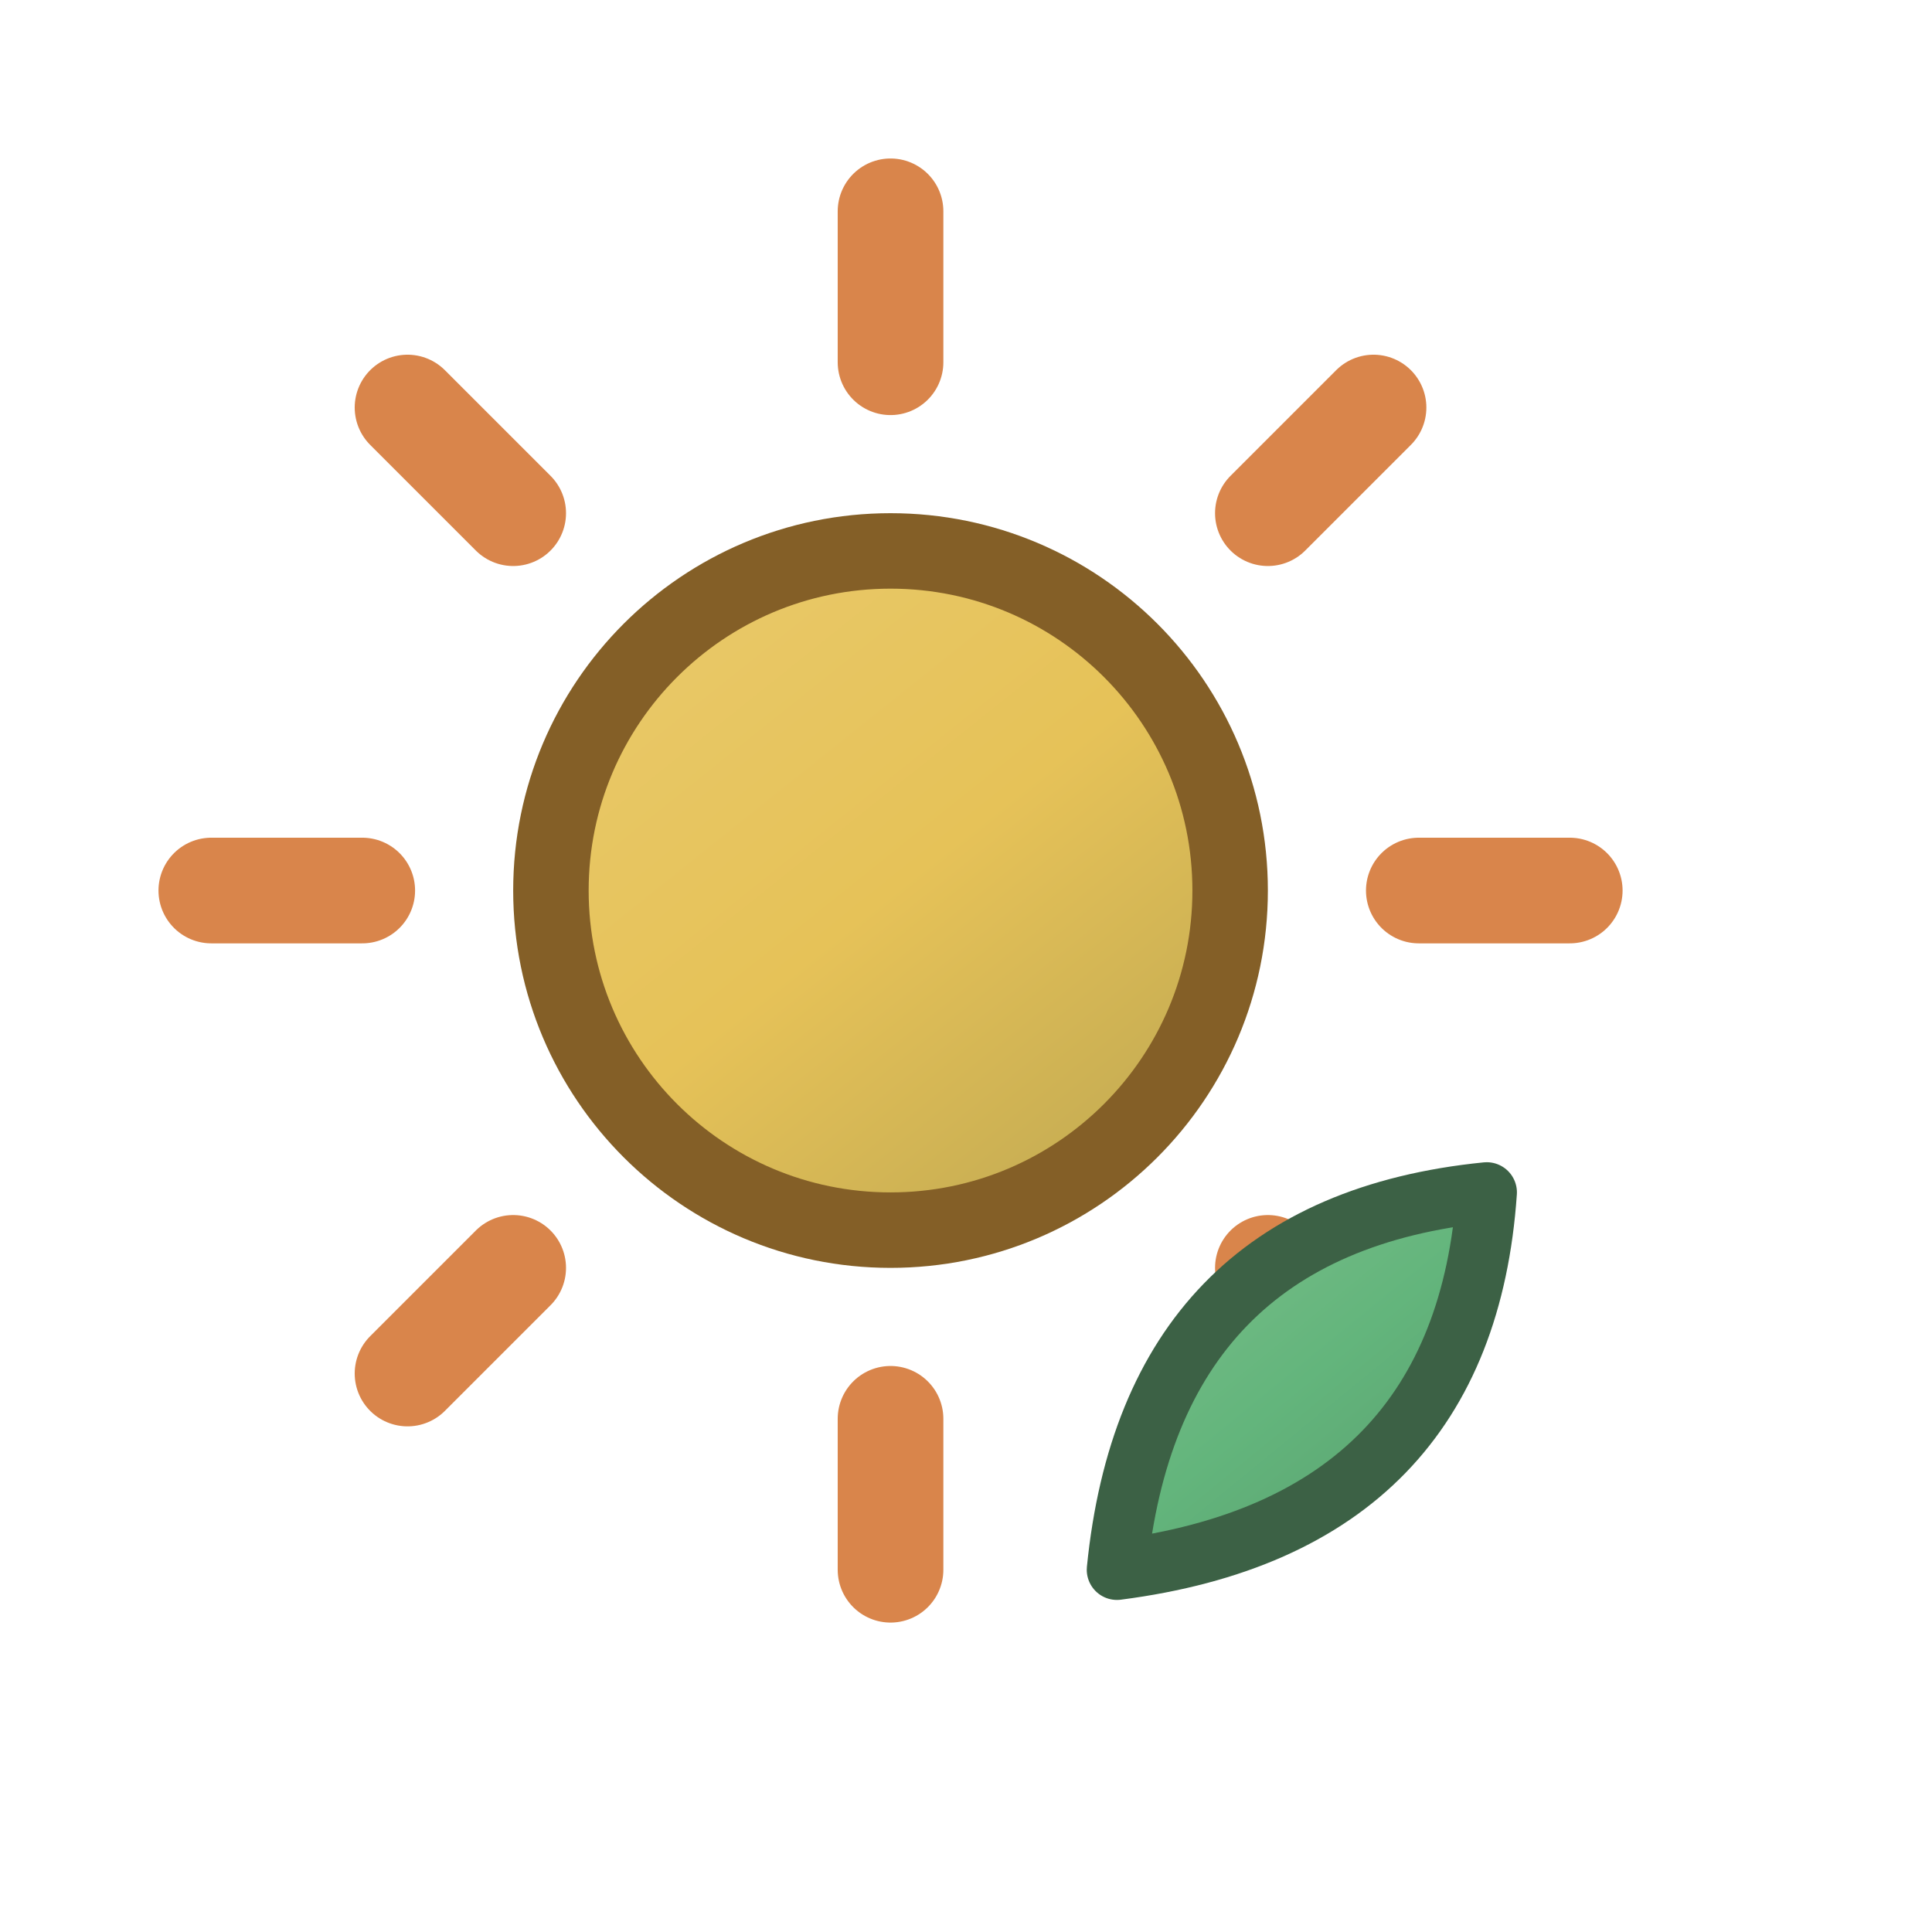
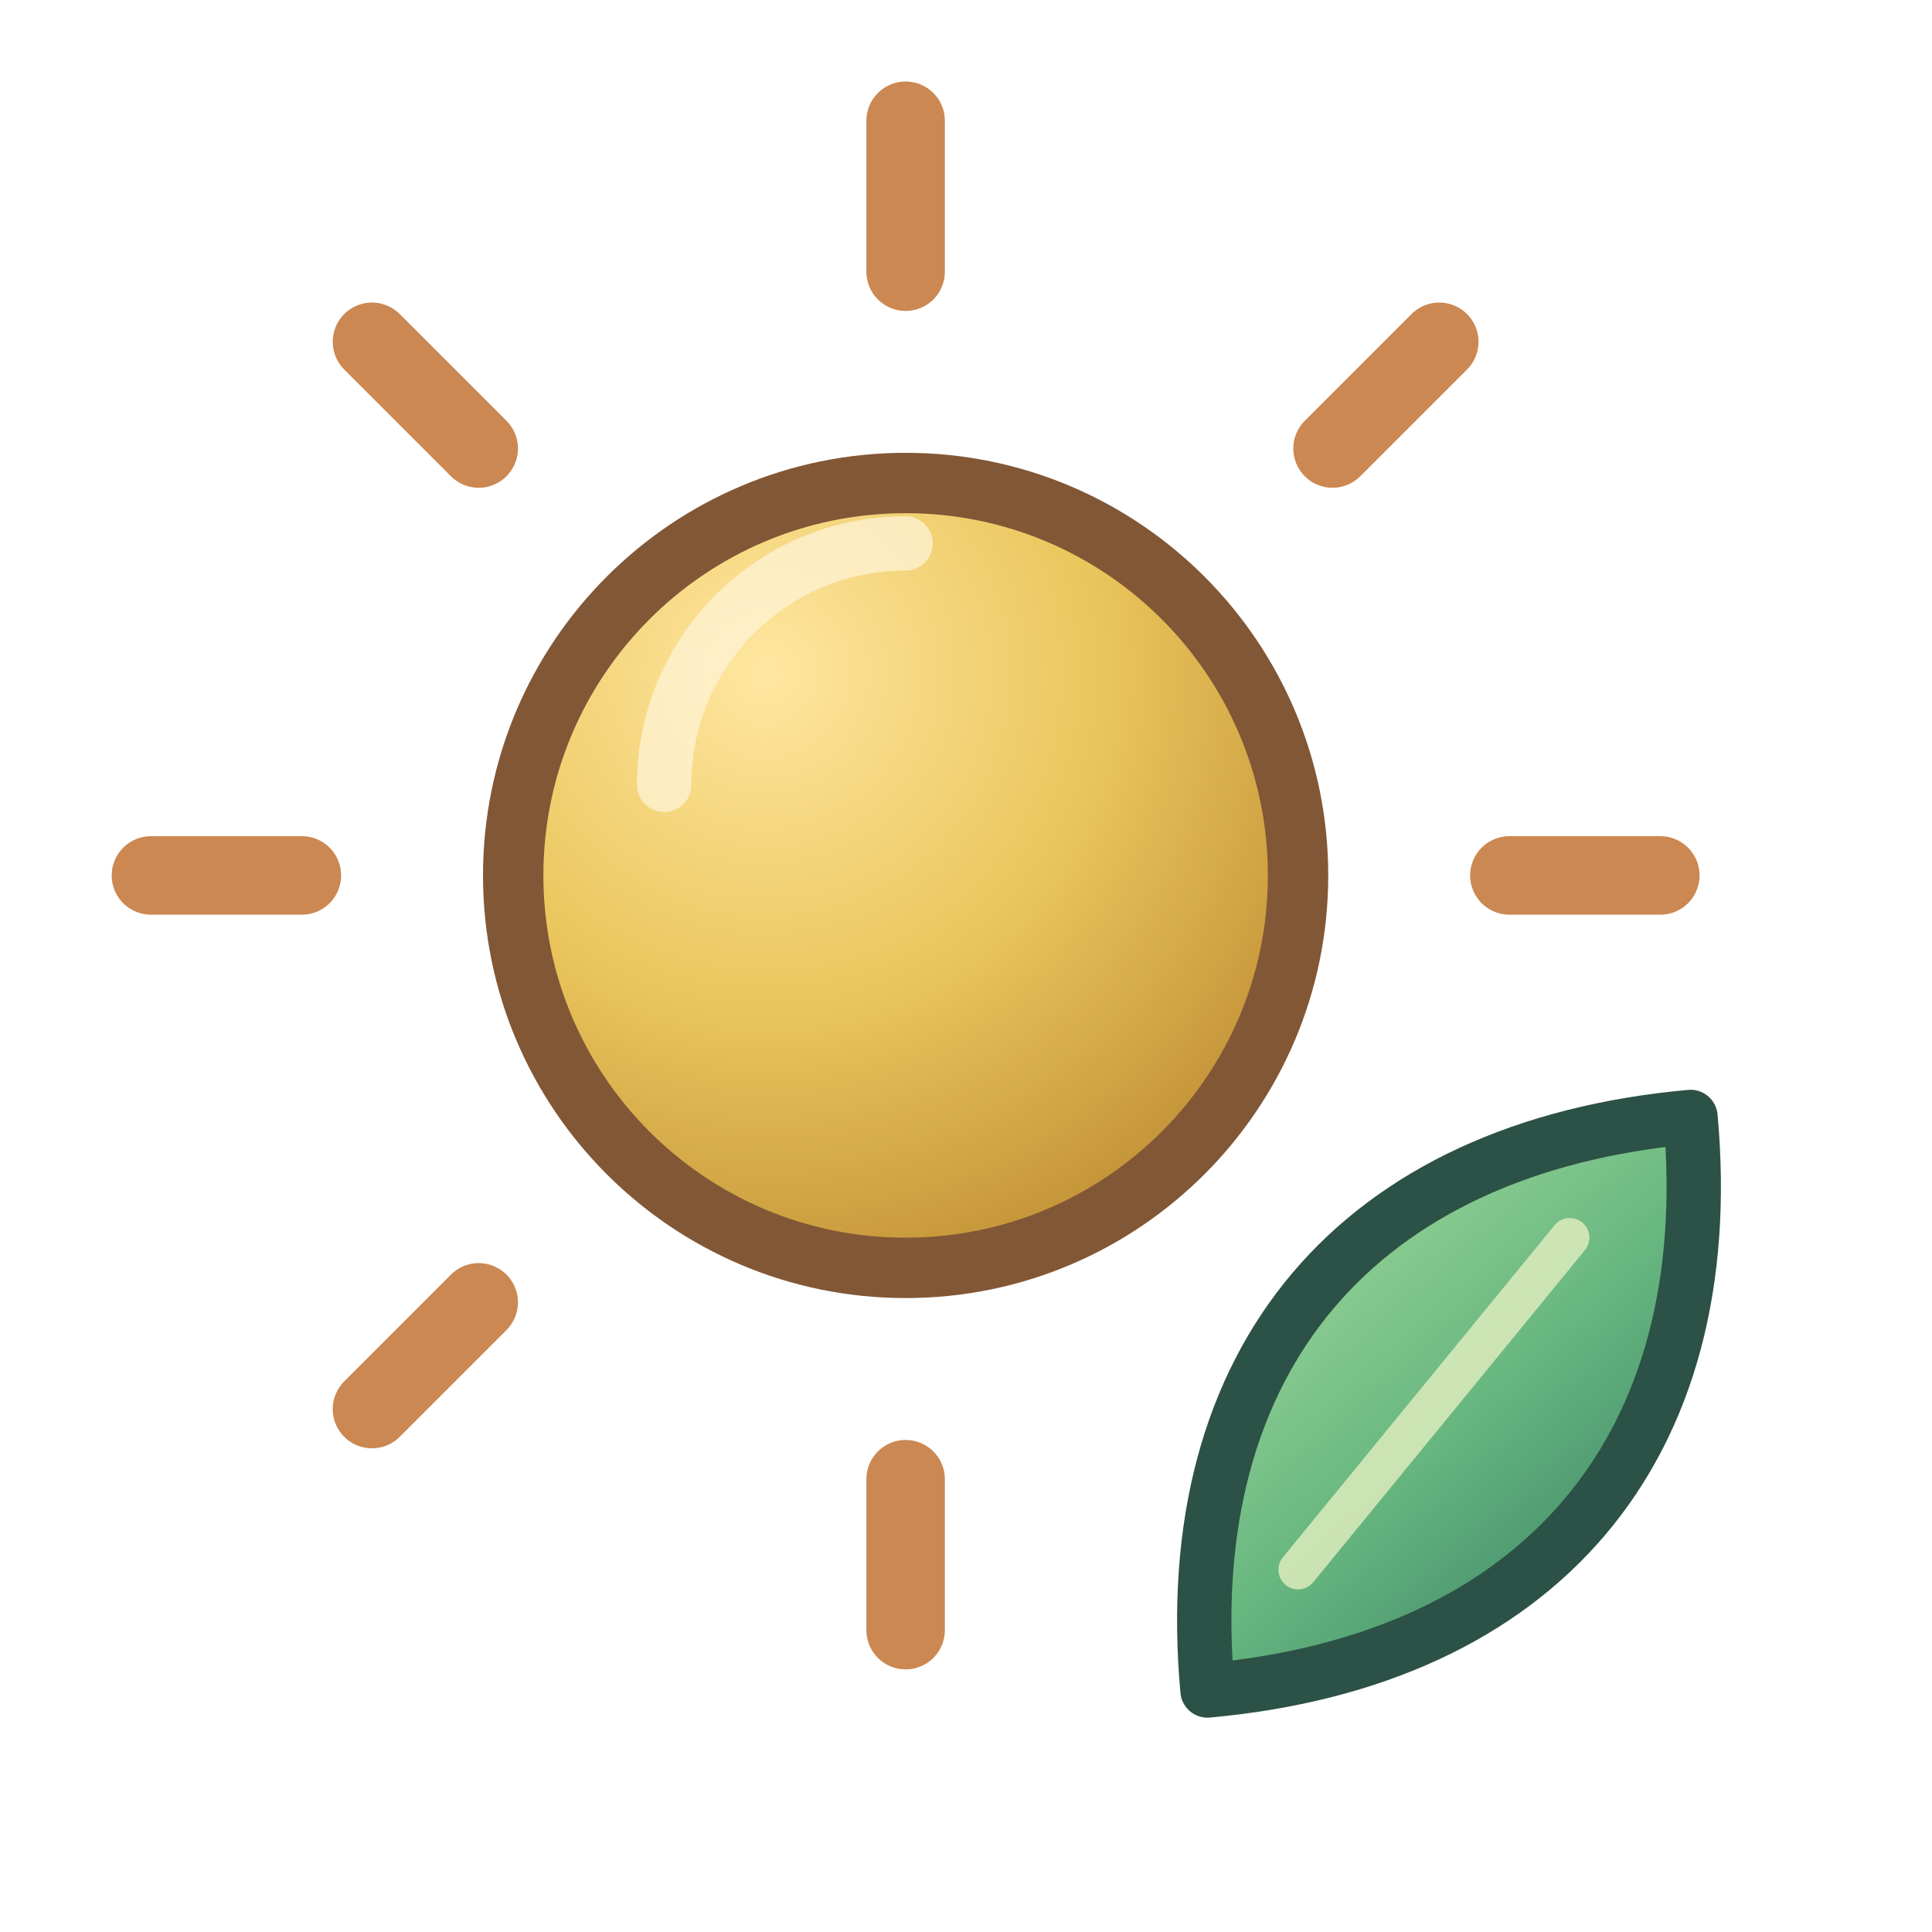
- <svg xmlns="http://www.w3.org/2000/svg" viewBox="0 0 64 64" role="img" aria-labelledby="ui-light-title" data-ui-icon="light" focusable="false">
+ <svg xmlns="http://www.w3.org/2000/svg" width="64" height="64" viewBox="0 0 64 64" role="img" aria-labelledby="ui-light-title" aria-describedby="ui-light-description" data-ui-icon="light" focusable="false">
  <defs>
-     <linearGradient id="ui-light-material-0" x1="0" y1="0" x2="0.8" y2="1">
-       <stop stop-color="#e9ca6d" />
-       <stop offset="0.55" stop-color="#e6c258" />
-       <stop offset="1" stop-color="#c2aa52" />
-     </linearGradient>
-     <linearGradient id="ui-light-material-1" x1="0" y1="0" x2="0.8" y2="1">
-       <stop stop-color="#7ebf8b" />
-       <stop offset="0.55" stop-color="#63b57c" />
-       <stop offset="1" stop-color="#5aa06f" />
+     <path id="ui-light-ray" d="M30 9v-5" fill="none" stroke="#cb8852" stroke-width="2.6" />
+     <radialGradient id="ui-light-gold-round" cx="32%" cy="24%" r="82%">
+       <stop offset="0" stop-color="#ffe7a1" />
+       <stop offset="0.52" stop-color="#ebc65d" />
+       <stop offset="1" stop-color="#c29136" />
+     </radialGradient>
+     <linearGradient id="ui-light-leaf" x1="12%" y1="0%" x2="88%" y2="100%">
+       <stop offset="0" stop-color="#a8dea1" />
+       <stop offset="0.52" stop-color="#68b780" />
+       <stop offset="1" stop-color="#347b62" />
    </linearGradient>
  </defs>
-   <g transform="translate(2 2) scale(2.5)">
-     <circle cx="11" cy="11" r="4.5" fill="url(#ui-light-material-0)" stroke="#845f27" stroke-width="1" />
-     <path d="M11 2v2m0 14v2M2 11h2m14 0h2M4.6 4.6 6 6m10 10 1.4 1.4m0-12.8L16 6M6 16l-1.4 1.4" stroke="#d9854b" stroke-linecap="round" stroke-width="1.4" />
-     <path d="M14 20c0.3-3 1.9-4.7 4.9-5-0.2 2.9-1.8 4.6-4.9 5Z" fill="url(#ui-light-material-1)" stroke="#3c6145" stroke-linejoin="round" stroke-width="0.8" />
+   <g stroke-linecap="round" stroke-linejoin="round">
+     <use href="#ui-light-ray" transform="rotate(0 30 29)" />
+     <use href="#ui-light-ray" transform="rotate(45 30 29)" />
+     <use href="#ui-light-ray" transform="rotate(90 30 29)" />
+     <use href="#ui-light-ray" transform="rotate(135 30 29)" />
+     <use href="#ui-light-ray" transform="rotate(180 30 29)" />
+     <use href="#ui-light-ray" transform="rotate(225 30 29)" />
+     <use href="#ui-light-ray" transform="rotate(270 30 29)" />
+     <use href="#ui-light-ray" transform="rotate(315 30 29)" />
+     <circle cx="30" cy="29" r="13" fill="url(#ui-light-gold-round)" stroke="#825736" stroke-width="2" />
+     <path d="M22 26a8 8 0 0 1 8 -8" fill="none" stroke="#fff4d8" stroke-width="1.8" opacity="0.72" />
+     <path d="M40 56c-1-11 5-18 16-19 1 11-5 18-16 19Z" fill="url(#ui-light-leaf)" stroke="#2c5146" stroke-width="1.8" />
+     <path d="m43 52 9-11" fill="none" stroke="#e4efc1" stroke-width="1.3" opacity="0.8" />
  </g>
</svg>
